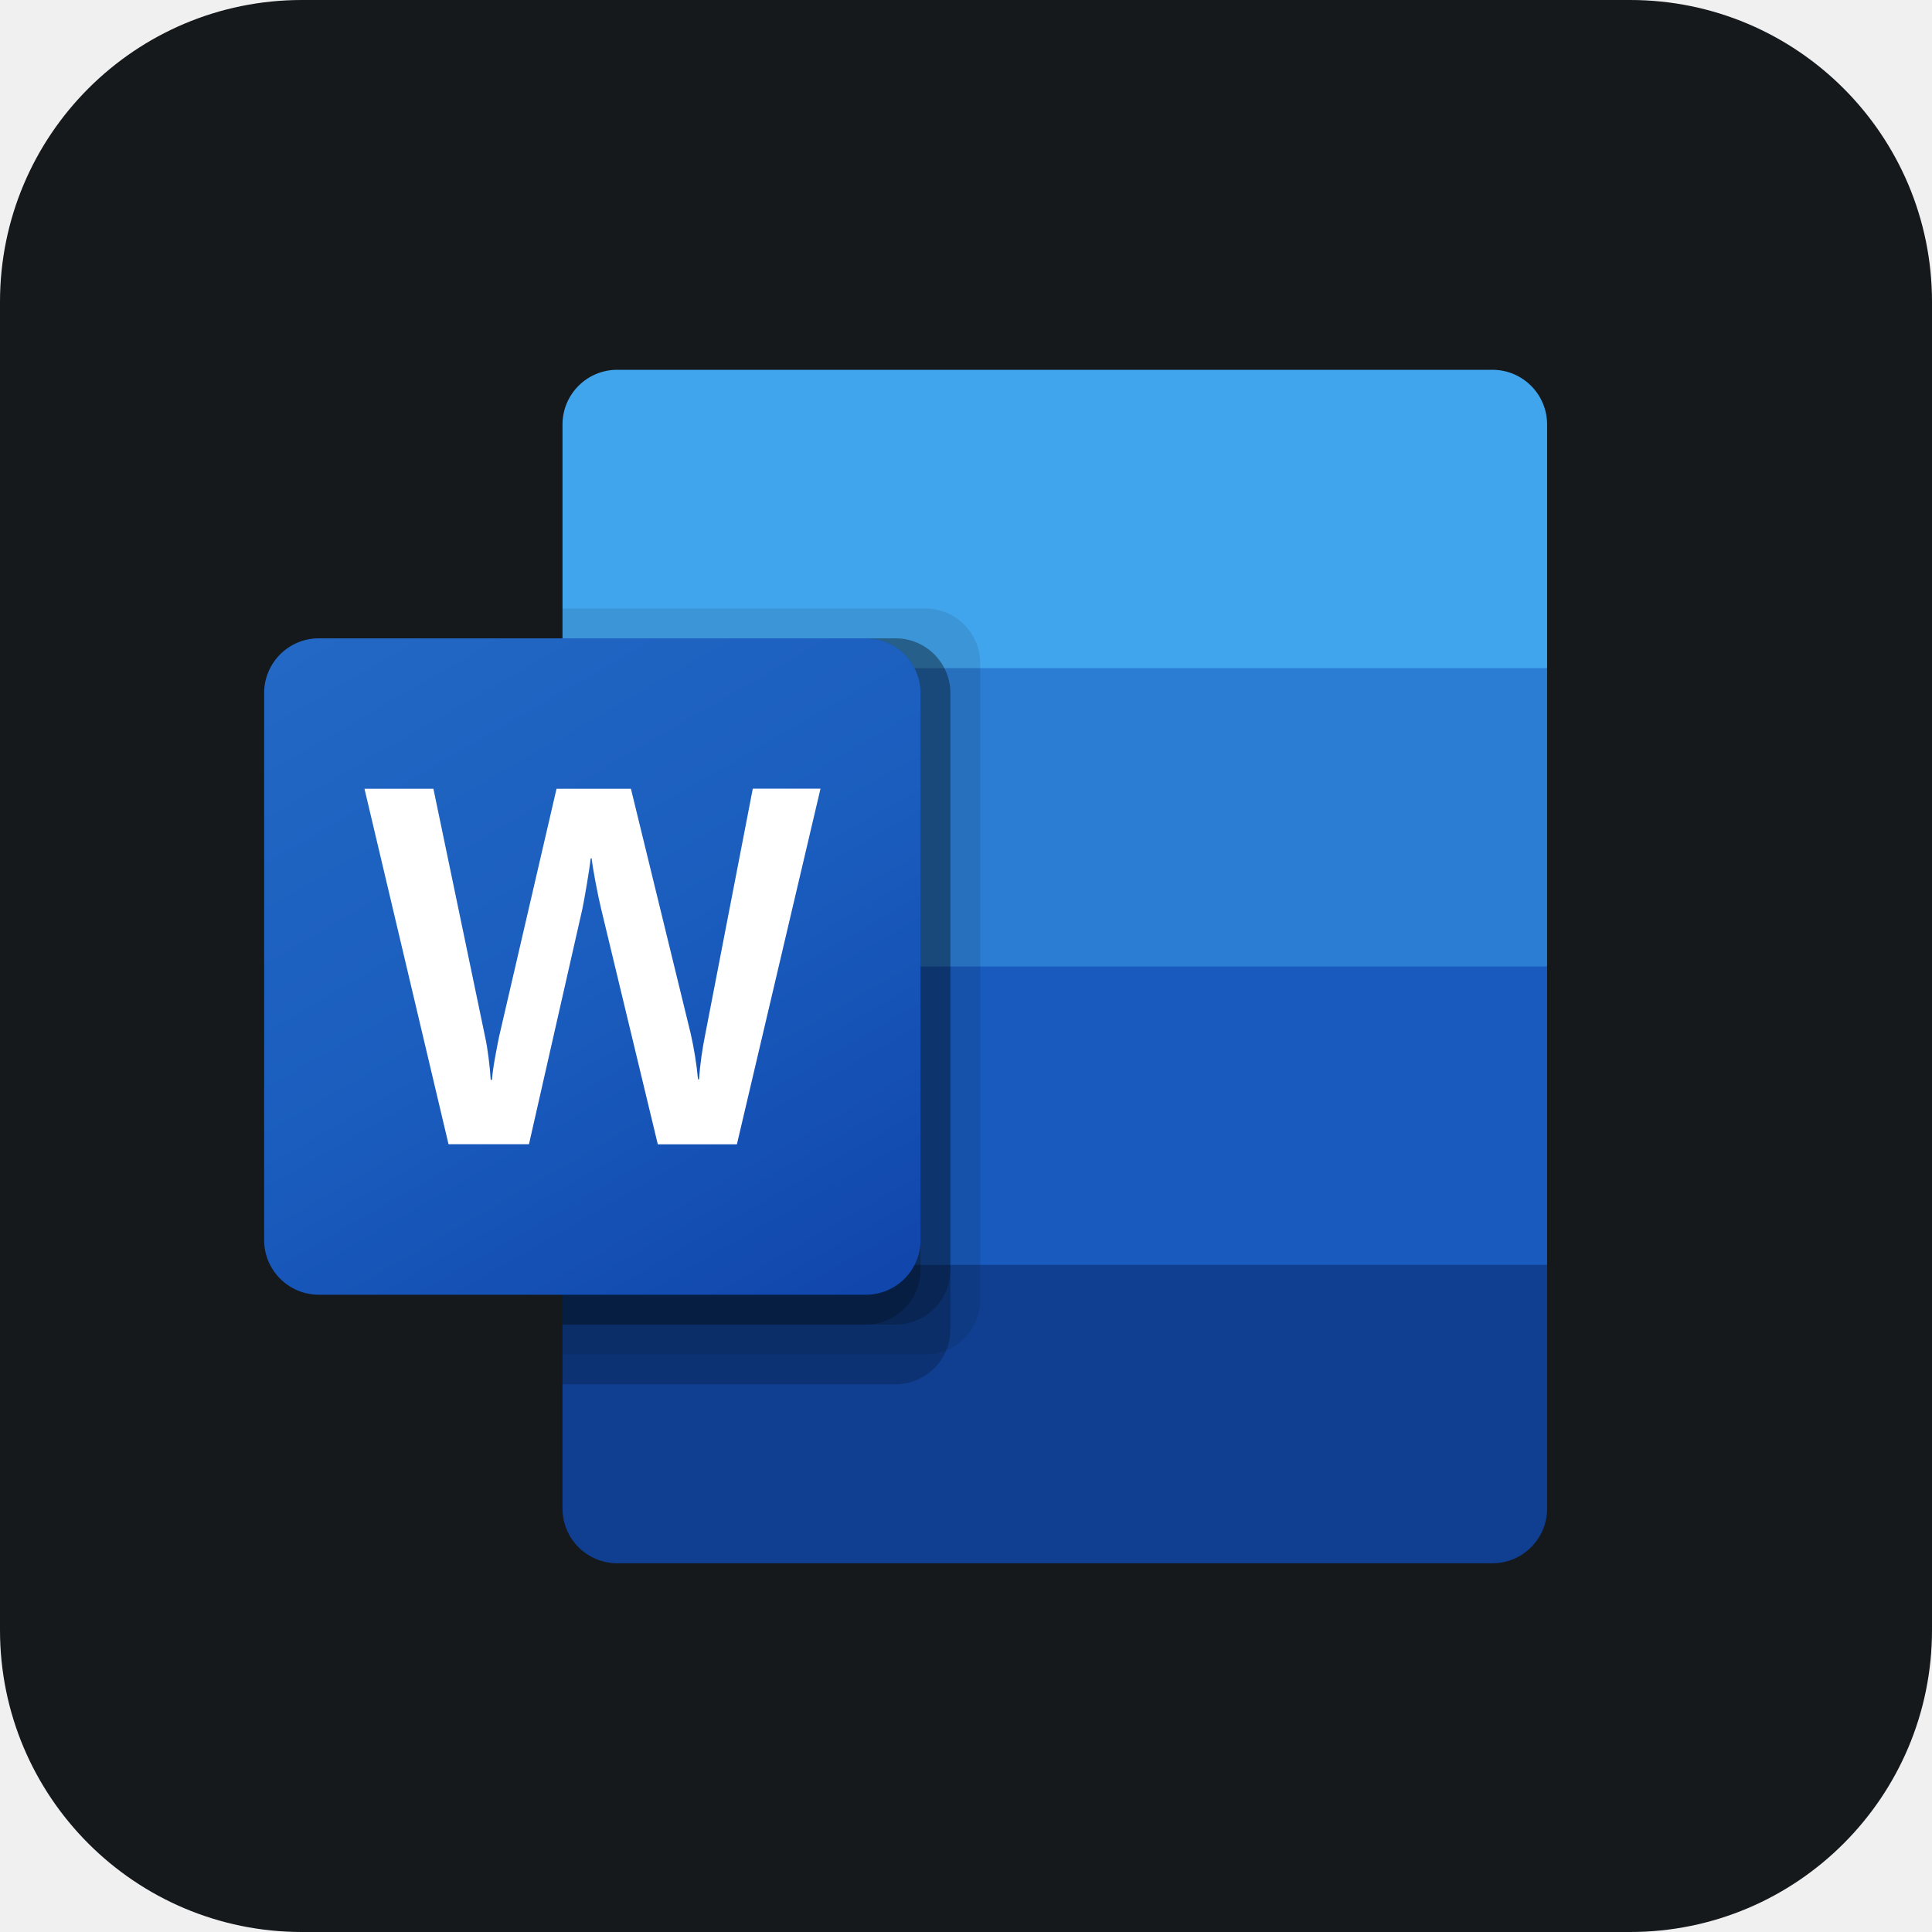
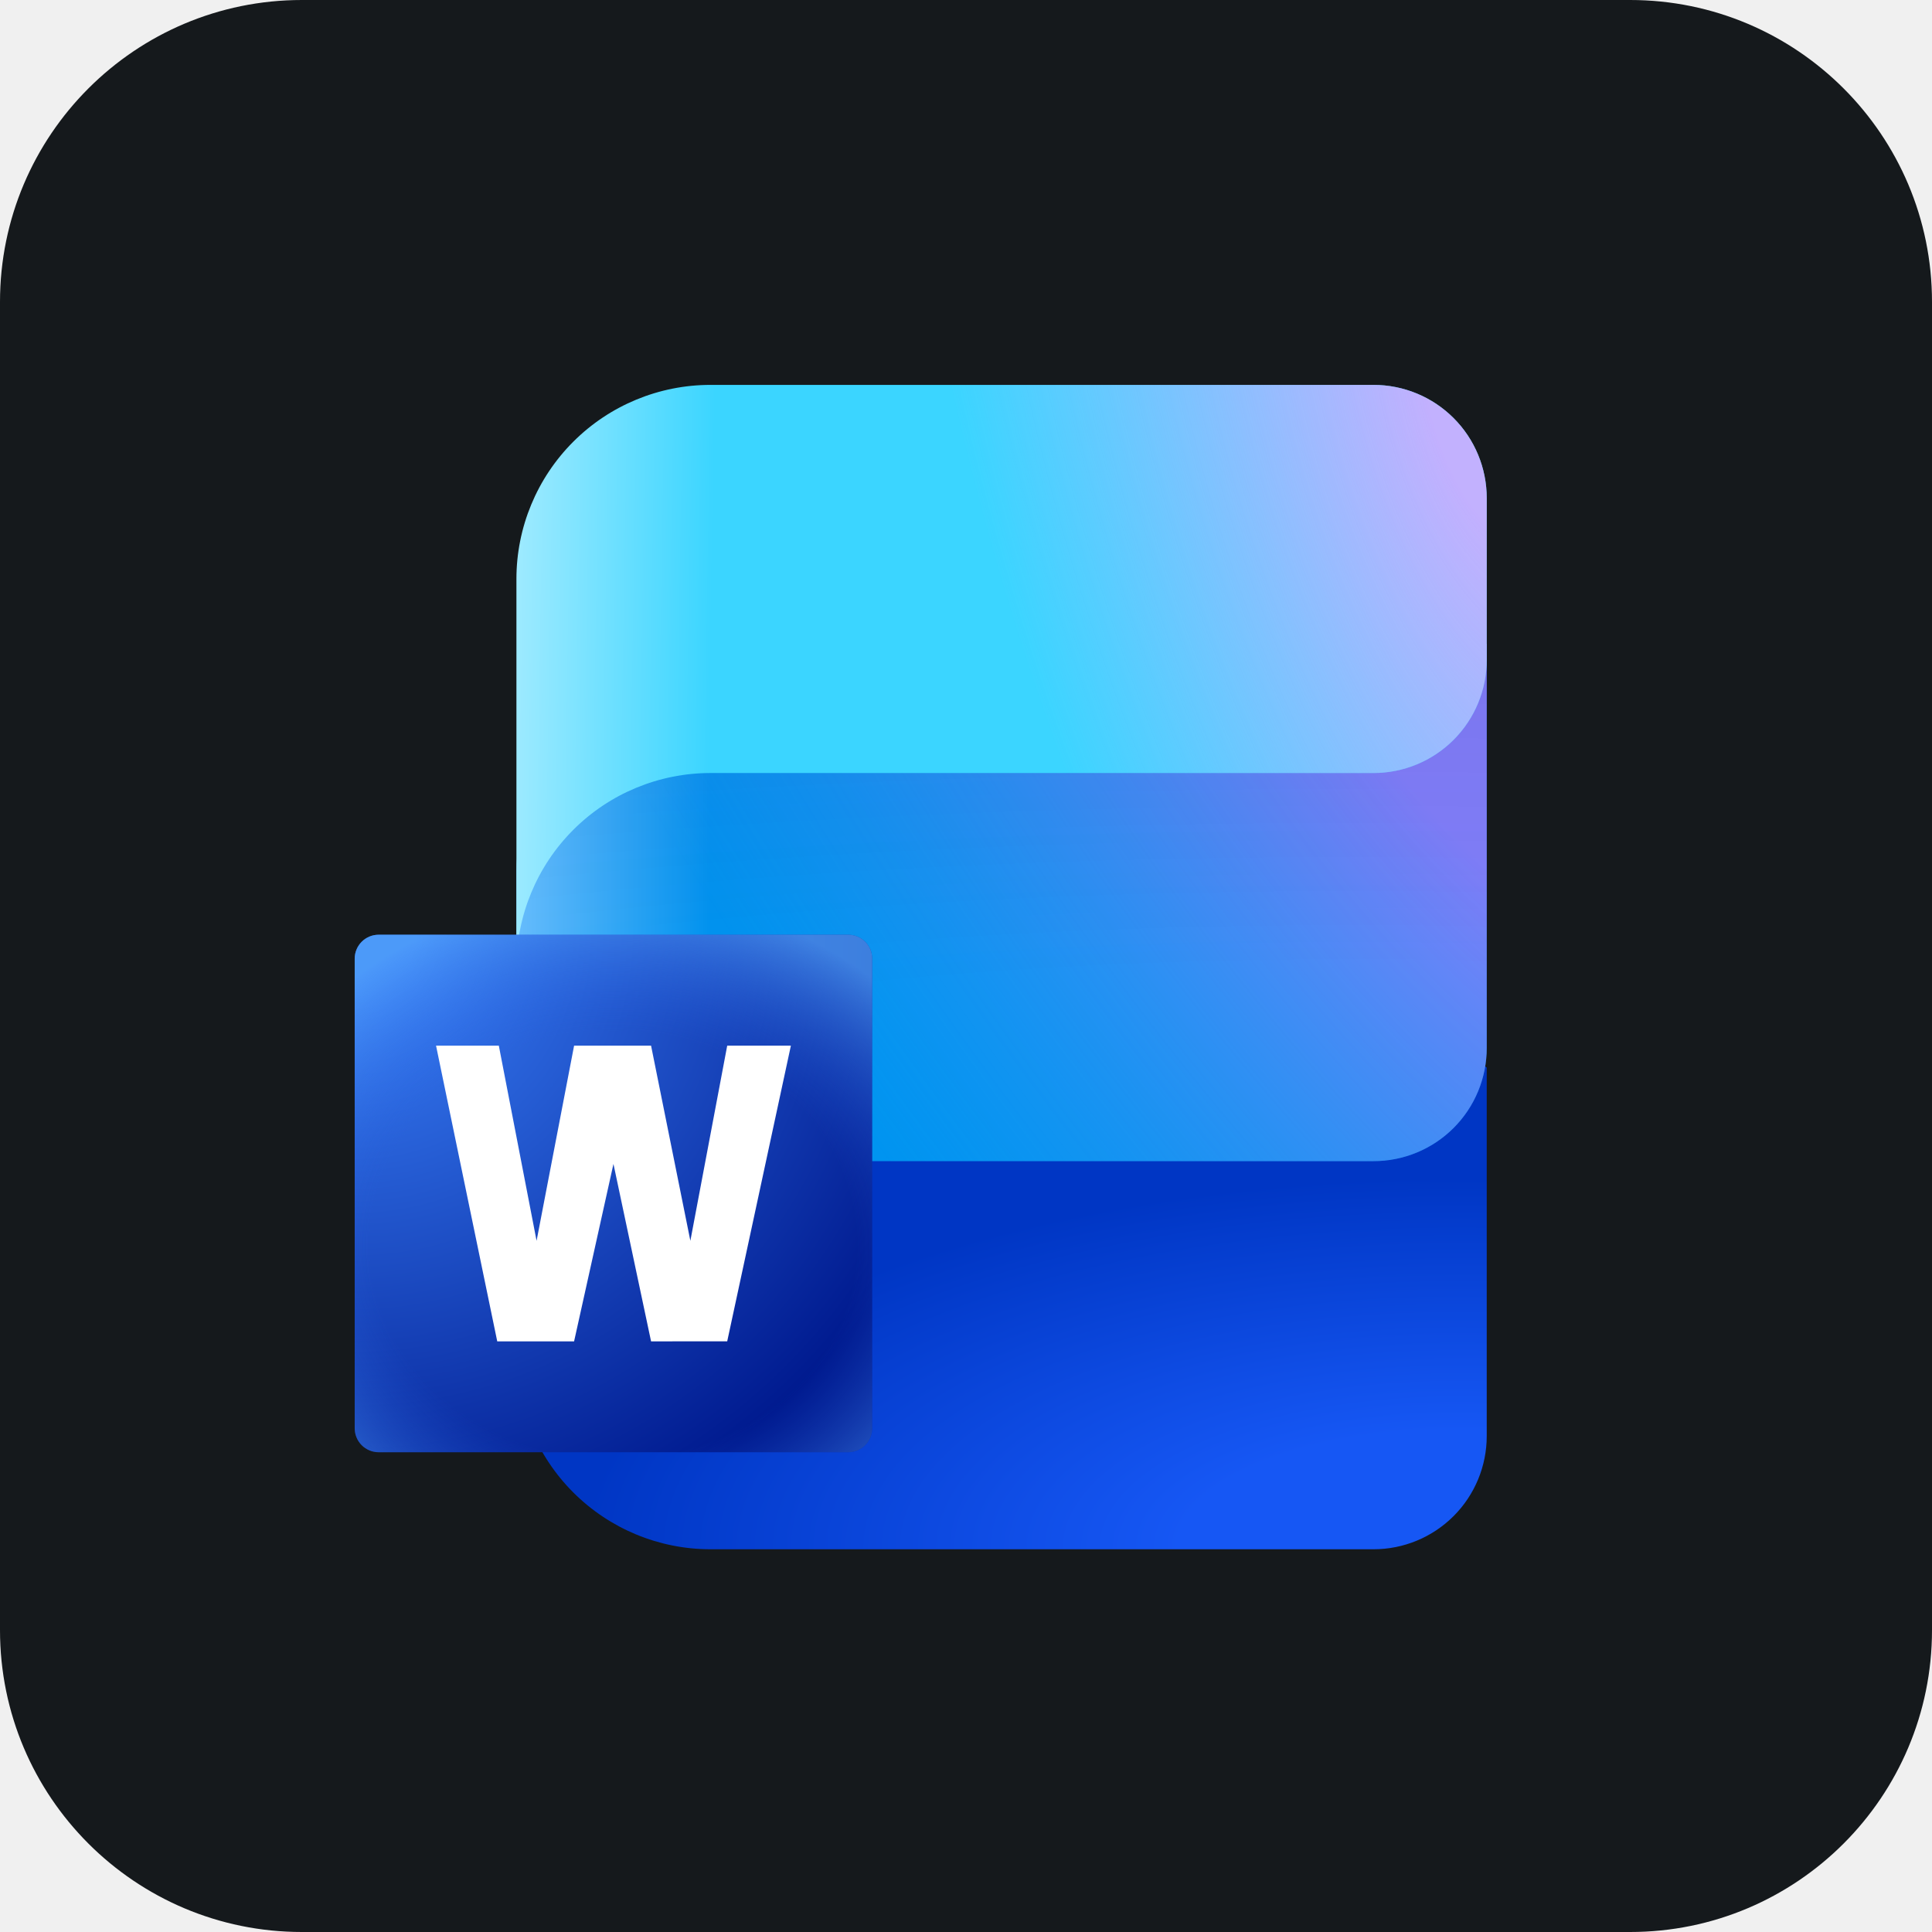
<svg xmlns="http://www.w3.org/2000/svg" width="256" height="256" title="Microsoft Word" viewBox="0 0 256 256" fill="none" id="microsoftword">
  <style>
#microsoftword {
    rect {fill: #15191C}

    @media (prefers-color-scheme: light) {
        rect {fill: #F4F2ED}
    }
}
</style>
  <rect width="256" height="256" rx="40" fill="#15191C" />
-   <path d="M197.753 49H81.782C77.779 49 74.535 52.245 74.535 56.247V88.535L141.744 108.302L205 88.535V56.247C205 52.245 201.755 49 197.753 49Z" fill="#41A5EE" />
-   <path d="M205 88.535H74.535V128.07L141.744 139.93L205 128.07V88.535Z" fill="#2B7CD3" />
-   <path d="M74.535 128.07V167.605L137.791 175.512L205 167.605V128.07H74.535Z" fill="#185ABD" />
-   <path d="M81.782 207.139H197.753C201.756 207.139 205 203.895 205 199.893V167.605H74.535V199.893C74.535 203.895 77.779 207.139 81.782 207.139Z" fill="#103F91" />
-   <path opacity="0.1" d="M122.637 80.628H74.535V179.465H122.637C126.634 179.452 129.871 176.215 129.884 172.218V87.875C129.871 83.878 126.634 80.641 122.637 80.628Z" fill="black" />
-   <path opacity="0.2" d="M118.683 84.581H74.535V183.419H118.683C122.68 183.406 125.917 180.169 125.93 176.172V91.828C125.917 87.831 122.68 84.594 118.683 84.581Z" fill="black" />
-   <path opacity="0.2" d="M118.683 84.581H74.535V175.512H118.683C122.68 175.499 125.917 172.262 125.93 168.265V91.828C125.917 87.831 122.68 84.594 118.683 84.581Z" fill="black" />
-   <path opacity="0.2" d="M114.73 84.581H74.535V175.512H114.73C118.727 175.499 121.964 172.262 121.977 168.265V91.828C121.964 87.831 118.727 84.594 114.73 84.581Z" fill="black" />
-   <path d="M42.247 84.581H114.73C118.732 84.581 121.977 87.826 121.977 91.828V164.311C121.977 168.314 118.732 171.558 114.73 171.558H42.247C38.245 171.558 35 168.314 35 164.311V91.828C35 87.826 38.245 84.581 42.247 84.581Z" fill="url(#linearGradient)" />
-   <path d="M64.738 140.16C64.88 141.278 64.975 142.251 65.019 143.085H65.185C65.248 142.294 65.38 141.342 65.58 140.227C65.781 139.112 65.961 138.17 66.122 137.4L73.744 104.515H83.6L91.507 136.906C91.967 138.92 92.295 140.962 92.492 143.018H92.622C92.769 141.026 93.044 139.045 93.444 137.088L99.75 104.499H108.721L97.643 151.625H87.162L79.651 120.416C79.433 119.518 79.184 118.344 78.911 116.901C78.639 115.458 78.469 114.402 78.401 113.738H78.271C78.184 114.505 78.014 115.644 77.761 117.154C77.508 118.664 77.305 119.782 77.152 120.507L70.091 151.617H59.432L48.295 104.515H57.428L64.295 137.467C64.45 138.143 64.596 139.045 64.738 140.16Z" fill="white" />
-   <linearGradient id="linearGradient" x1="50.11" y1="78.919" x2="106.867" y2="177.221" gradientUnits="userSpaceOnUse">
-     <stop stop-color="#2368C4" />
-     <stop offset="0.5" stop-color="#1A5DBE" />
-     <stop offset="1" stop-color="#1146AC" />
+   <path d="M68.429 167.1L128.429 93.857L197 141.45V190.286C197 194.264 195.42 198.079 192.607 200.892C189.794 203.705 185.978 205.286 182 205.286H94.143C87.323 205.286 80.782 202.577 75.96 197.754C71.138 192.932 68.429 186.391 68.429 179.571V167.1Z" fill="url(#paint0_radial_189_100)" />
+   <path d="M68.429 115.453C68.429 110.338 70.46 105.433 74.077 101.816C77.694 98.199 82.599 96.167 87.714 96.167H175.096L197 85.286V138.857C197 142.835 195.42 146.651 192.607 149.464C189.794 152.277 185.978 153.857 182 153.857H94.143C87.323 153.857 80.782 156.566 75.96 161.389C71.138 166.211 68.429 172.752 68.429 179.571V115.453Z" fill="url(#paint1_linear_189_100)" />
+   <path d="M68.429 115.453C68.429 110.338 70.46 105.433 74.077 101.816C77.694 98.199 82.599 96.167 87.714 96.167H175.096L197 85.286V138.857C197 142.835 195.42 146.651 192.607 149.464C189.794 152.277 185.978 153.857 182 153.857H94.143C87.323 153.857 80.782 156.566 75.96 161.389C71.138 166.211 68.429 172.752 68.429 179.571V115.453Z" fill="url(#paint2_radial_189_100)" />
+   <path d="M68.429 115.453C68.429 110.338 70.46 105.433 74.077 101.816C77.694 98.199 82.599 96.167 87.714 96.167H175.096L197 85.286V138.857C197 142.835 195.42 146.651 192.607 149.464C189.794 152.277 185.978 153.857 182 153.857H94.143C87.323 153.857 80.782 156.566 75.96 161.389C71.138 166.211 68.429 172.752 68.429 179.571V115.453Z" fill="url(#paint3_radial_189_100)" />
+   <path d="M68.429 76.714C68.429 69.894 71.138 63.354 75.96 58.532C80.782 53.709 87.323 51 94.143 51H182C185.978 51 189.794 52.58 192.607 55.393C195.42 58.206 197 62.022 197 66V87.429C197 91.407 195.42 95.222 192.607 98.035C189.794 100.848 185.978 102.429 182 102.429H94.143C87.323 102.429 80.782 105.138 75.96 109.96C71.138 114.782 68.429 121.323 68.429 128.143V76.714Z" fill="url(#paint4_linear_189_100)" />
+   <path d="M68.429 76.714C68.429 69.894 71.138 63.354 75.96 58.532C80.782 53.709 87.323 51 94.143 51H182C185.978 51 189.794 52.58 192.607 55.393C195.42 58.206 197 62.022 197 66V87.429C197 91.407 195.42 95.222 192.607 98.035C189.794 100.848 185.978 102.429 182 102.429H94.143C87.323 102.429 80.782 105.138 75.96 109.96C71.138 114.782 68.429 121.323 68.429 128.143V76.714Z" fill="url(#paint5_radial_189_100)" />
+   <path fill-rule="evenodd" clip-rule="evenodd" d="M115.571 127.024V189.261C115.57 190.101 115.236 190.906 114.643 191.5C114.049 192.093 113.244 192.427 112.404 192.429H50.167C49.328 192.427 48.523 192.093 47.929 191.5C47.335 190.906 47.001 190.101 47 189.261V127.024C47.001 126.185 47.335 125.38 47.929 124.786C48.523 124.192 49.328 123.858 50.167 123.857H112.404C113.244 123.858 114.049 124.192 114.643 124.786C115.236 125.38 115.57 126.185 115.571 127.024Z" fill="url(#paint6_radial_189_100)" />
+   <path fill-rule="evenodd" clip-rule="evenodd" d="M115.571 127.024V189.261C115.57 190.101 115.236 190.906 114.643 191.5C114.049 192.093 113.244 192.427 112.404 192.429H50.167C49.328 192.427 48.523 192.093 47.929 191.5C47.335 190.906 47.001 190.101 47 189.261V127.024C47.001 126.185 47.335 125.38 47.929 124.786C48.523 124.192 49.328 123.858 50.167 123.857H112.404C113.244 123.858 114.049 124.192 114.643 124.786C115.236 125.38 115.57 126.185 115.571 127.024Z" fill="url(#paint7_radial_189_100)" />
+   <path d="M104.797 138.553L96.359 177.733L86.27 177.737L81.286 154.226L76.07 177.737H65.887L57.779 138.557H66.097L71.099 164.413L76.07 138.557H86.27L91.477 164.413L96.359 138.557L104.797 138.553Z" fill="white" />
+   <radialGradient id="paint0_radial_189_100" cx="0" cy="0" r="1" gradientUnits="userSpaceOnUse" gradientTransform="translate(193.25 205.286) scale(203.886 86.3546)">
+     <stop stop-color="#1657F4" />
+     <stop offset="0.18" stop-color="#1657F4" />
+     <stop offset="0.57" stop-color="#0036C4" />
+     <stop offset="1" stop-color="#0036C4" />
+   </radialGradient>
+   <linearGradient id="paint1_linear_189_100" x1="68.429" y1="132.429" x2="166.892" y2="132.429" gradientUnits="userSpaceOnUse">
+     <stop stop-color="#66C0FF" />
+     <stop offset="0.26" stop-color="#0094F0" />
+     <stop offset="1" stop-color="#0094F0" />
  </linearGradient>
+   <radialGradient id="paint2_radial_189_100" cx="0" cy="0" r="1" gradientTransform="matrix(-86.7021 91.218 -190.577 -249.379 197 88.3543)" gradientUnits="userSpaceOnUse">
+     <stop stop-color="#D471FF" stop-opacity="0.6" />
+     <stop offset="0.14" stop-color="#D471FF" stop-opacity="0.6" />
+     <stop offset="0.83" stop-color="#509DF5" stop-opacity="0" />
+     <stop offset="1" stop-color="#509DF5" stop-opacity="0" />
+   </radialGradient>
+   <radialGradient id="paint3_radial_189_100" cx="0" cy="0" r="1" gradientUnits="userSpaceOnUse" gradientTransform="translate(178.19 150.557) rotate(90) scale(79.7803 435.63)">
+     <stop stop-color="#4F006F" stop-opacity="0" />
+     <stop offset="0.28" stop-color="#4F006F" stop-opacity="0" />
+     <stop offset="1" stop-color="#4F006F" stop-opacity="0.1" />
+   </radialGradient>
+   <linearGradient id="paint4_linear_189_100" x1="68.429" y1="89.571" x2="196.965" y2="91.695" gradientUnits="userSpaceOnUse">
+     <stop stop-color="#9DEAFF" />
+     <stop offset="0.2" stop-color="#3BD5FF" />
+     <stop offset="1" stop-color="#3BD5FF" />
+   </linearGradient>
+   <radialGradient id="paint5_radial_189_100" cx="0" cy="0" r="1" gradientTransform="matrix(-123.094 28.7466 -77.1339 -292.89 197 53.5114)" gradientUnits="userSpaceOnUse">
+     <stop stop-color="#E4A7FE" stop-opacity="0.8" />
+     <stop offset="0.06" stop-color="#E4A7FE" stop-opacity="0.8" />
+     <stop offset="0.54" stop-color="#E4A7FE" stop-opacity="0" />
+     <stop offset="1" stop-color="#E4A7FE" stop-opacity="0" />
+   </radialGradient>
+   <radialGradient id="paint6_radial_189_100" cx="0" cy="0" r="1" gradientUnits="userSpaceOnUse" gradientTransform="translate(47 123.857) rotate(45) scale(96.9746)">
+     <stop stop-color="#367AF2" />
+     <stop offset="0.08" stop-color="#367AF2" />
+     <stop offset="0.87" stop-color="#001A8F" />
+     <stop offset="1" stop-color="#001A8F" />
+   </radialGradient>
+   <radialGradient id="paint7_radial_189_100" cx="0" cy="0" r="1" gradientUnits="userSpaceOnUse" gradientTransform="translate(81.2857 165) rotate(90) scale(48 54.7071)">
+     <stop stop-color="#2763E5" stop-opacity="0" />
+     <stop offset="0.59" stop-color="#2763E5" stop-opacity="0" />
+     <stop offset="0.97" stop-color="#58AAFE" stop-opacity="0.65" />
+     <stop offset="1" stop-color="#58AAFE" stop-opacity="0.65" />
+   </radialGradient>
</svg>
